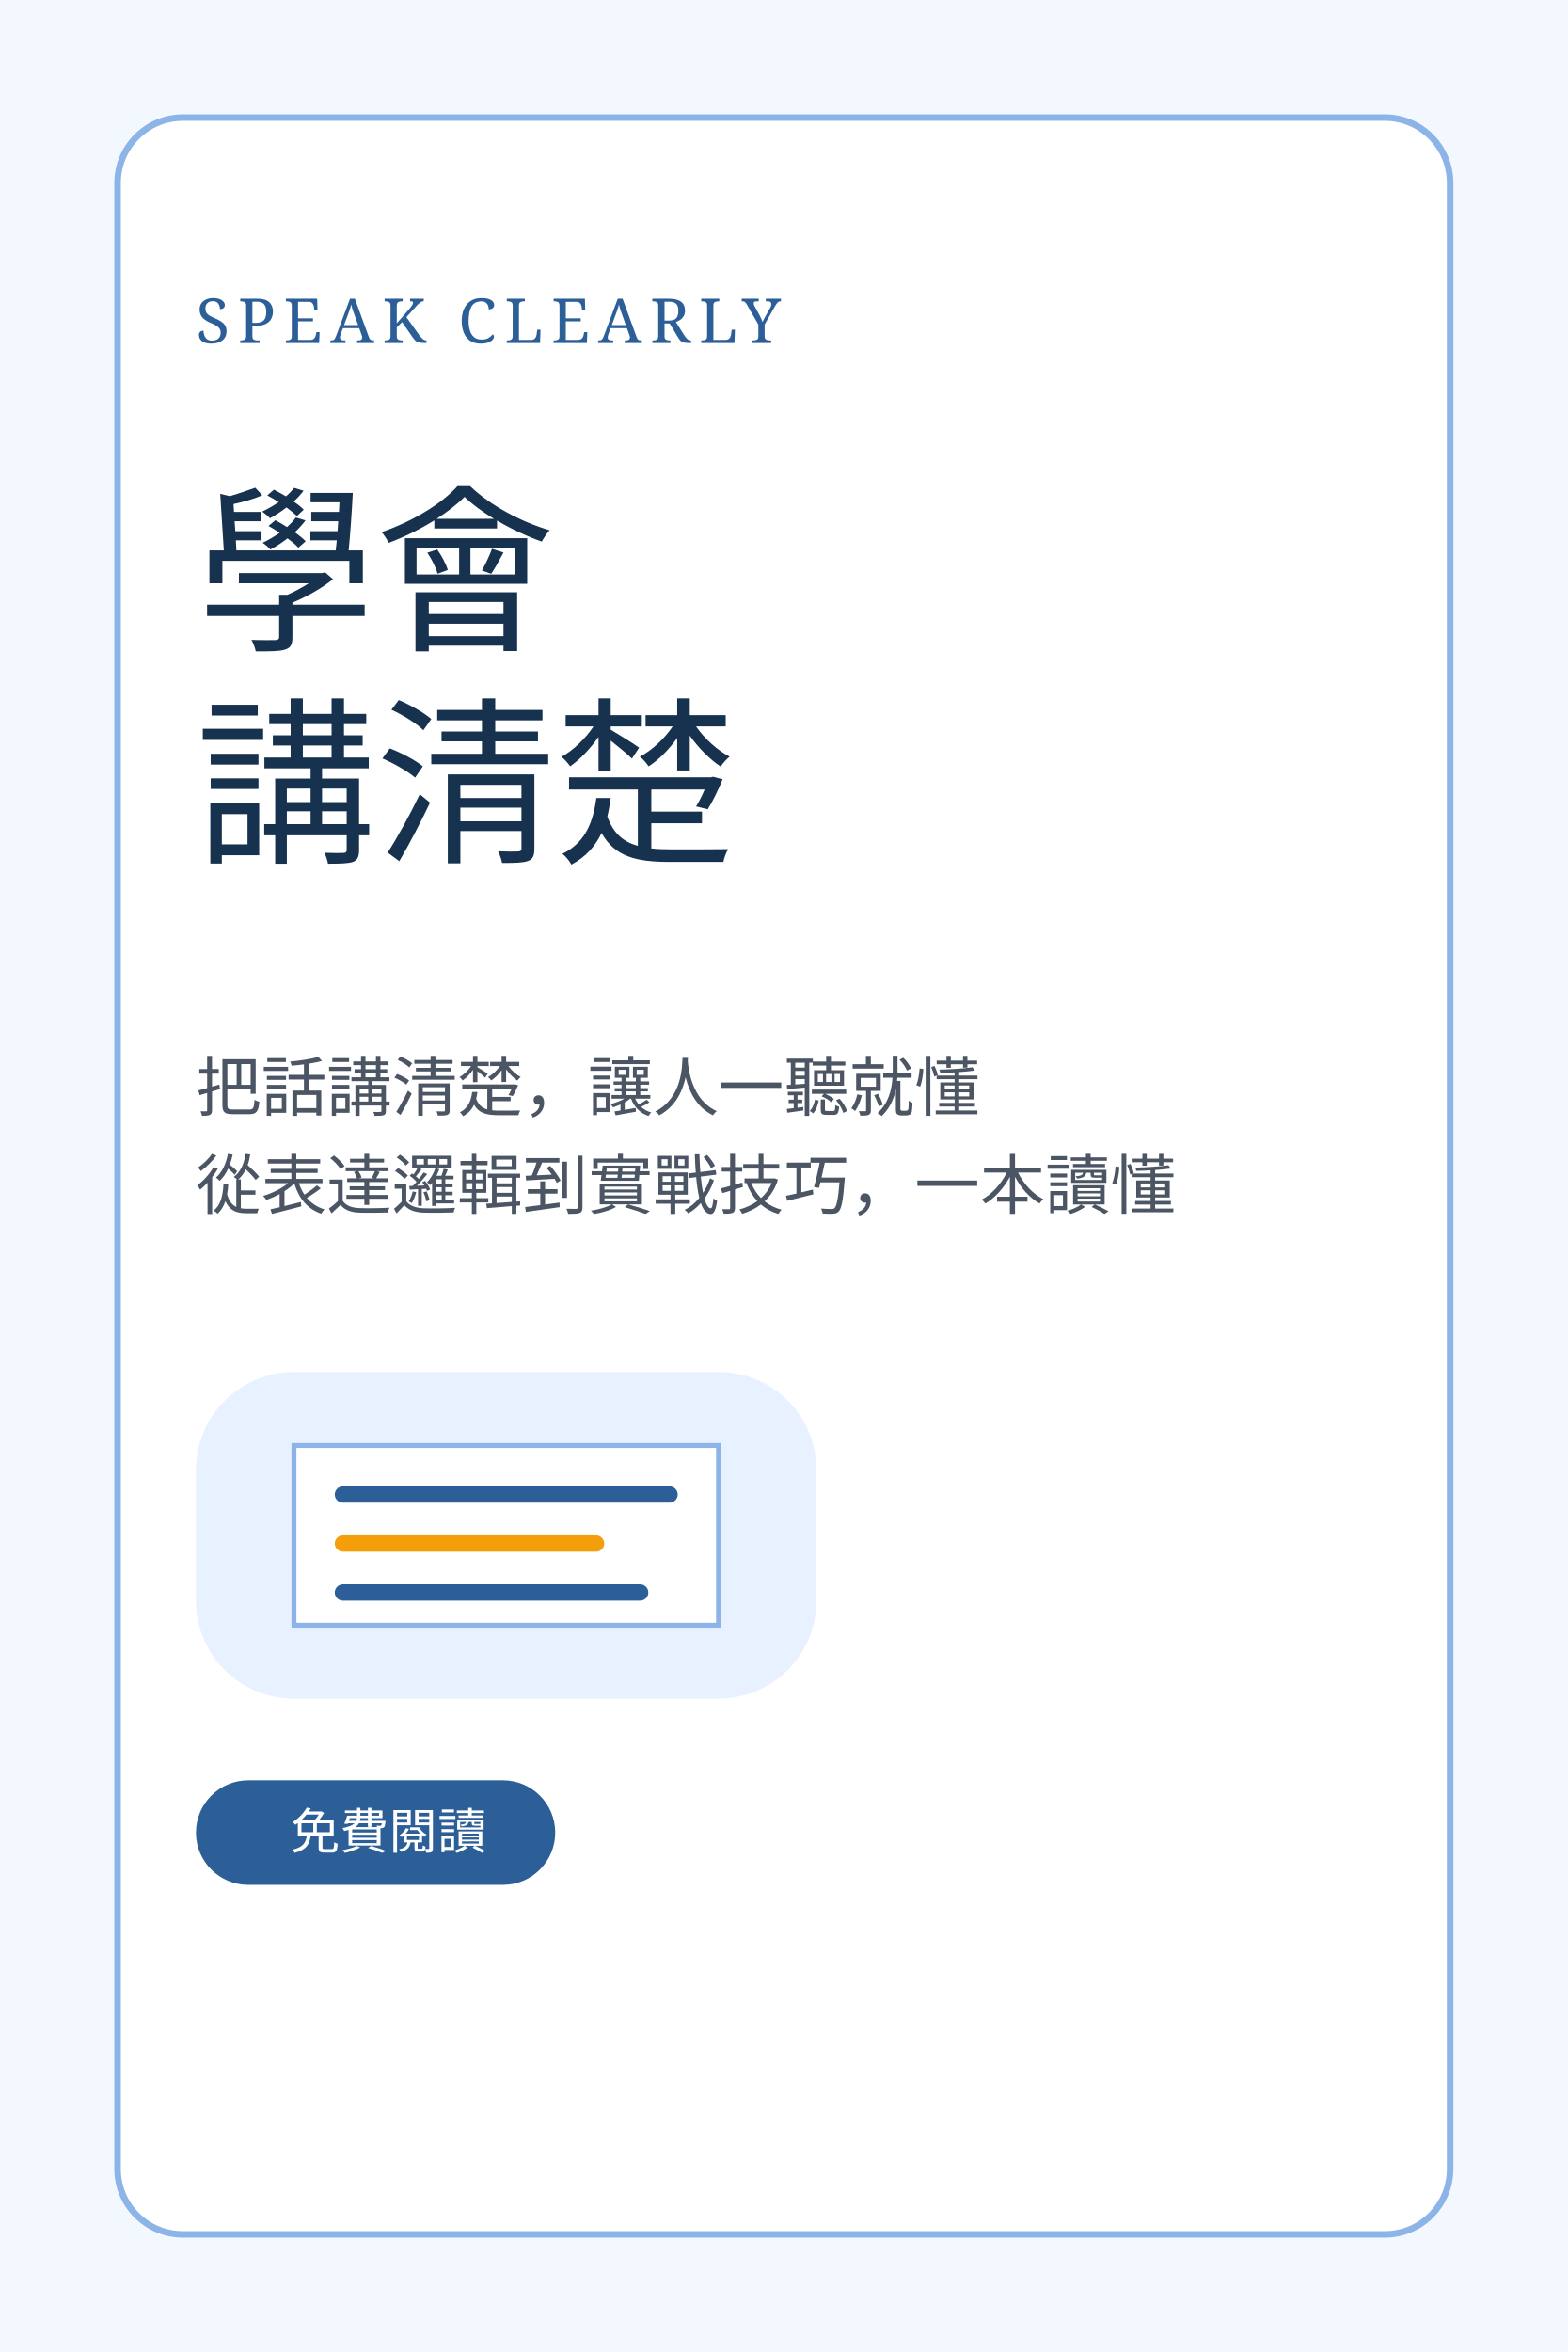
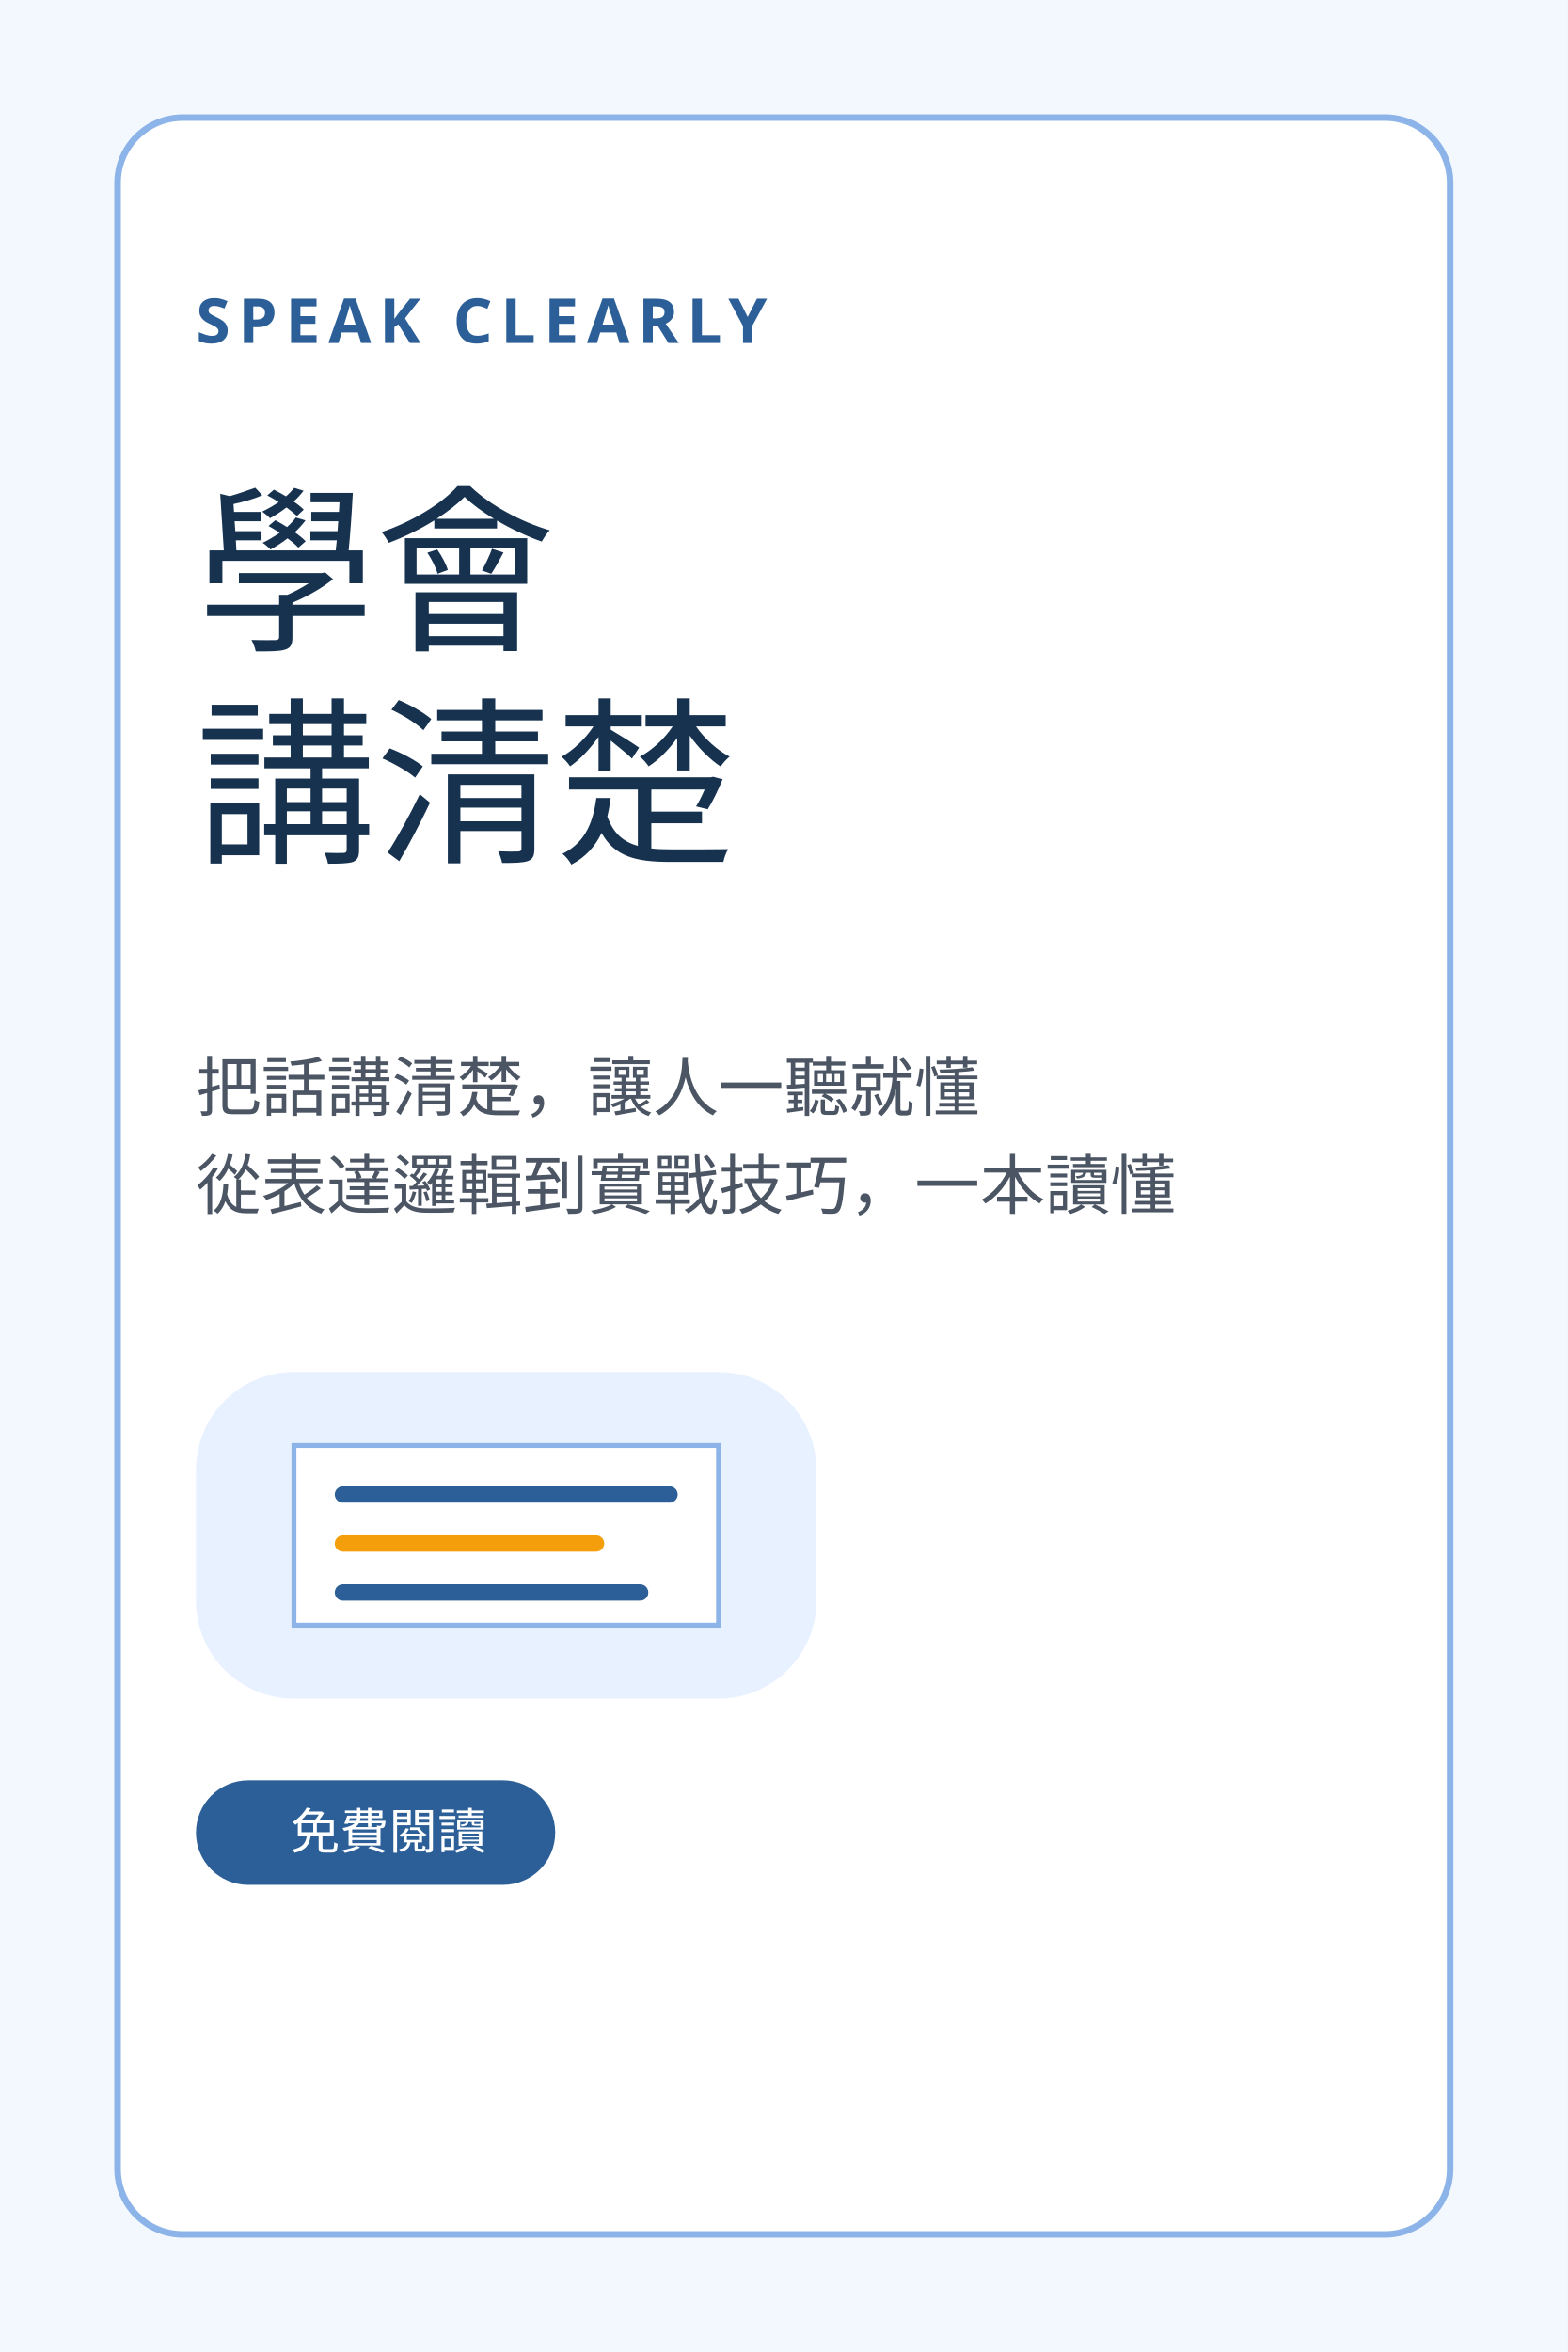
<svg xmlns="http://www.w3.org/2000/svg" width="960" height="1440" viewBox="0 0 960 1440" fill="none">
  <rect width="960" height="1440" fill="#F3F8FF" />
  <rect x="72" y="72" width="816" height="1296" rx="40" fill="#FFFFFF" stroke="#8CB4E8" stroke-width="4" />
-   <text x="120" y="210" fill="#2C5F97" font-size="38" font-family="Georgia, serif" letter-spacing="5">SPEAK CLEARLY</text>
+   <text x="120" y="210" fill="#2C5F97" font-size="38" font-family="'Trebuchet MS', 'Segoe UI', sans-serif" font-weight="800" letter-spacing="5">SPEAK CLEARLY</text>
  <text x="120" y="390" fill="#16324F" font-size="110" font-family="'Noto Serif TC', serif">學會</text>
  <text x="120" y="520" fill="#16324F" font-size="110" font-family="'Noto Serif TC', serif">講清楚</text>
  <text x="120" y="680" fill="#4B5563" font-size="40" font-family="'Noto Sans TC', sans-serif">把話講清楚，讓人一聽就懂</text>
  <text x="120" y="740" fill="#4B5563" font-size="40" font-family="'Noto Sans TC', sans-serif">從表達邏輯到實戰技巧，一本讀懂</text>
  <path d="M120 900C120 866.863 146.863 840 180 840H440C473.137 840 500 866.863 500 900V980C500 1013.14 473.137 1040 440 1040H180C146.863 1040 120 1013.14 120 980V900Z" fill="#E8F1FF" />
  <path d="M180 885H440V995H180V885Z" fill="#FFFFFF" stroke="#8CB4E8" stroke-width="3" />
  <path d="M210 915H410" stroke="#2C5F97" stroke-width="10" stroke-linecap="round" />
  <path d="M210 945H365" stroke="#F59E0B" stroke-width="10" stroke-linecap="round" />
  <path d="M210 975H392" stroke="#2C5F97" stroke-width="10" stroke-linecap="round" />
  <rect x="120" y="1090" width="220" height="64" rx="32" fill="#2C5F97" />
  <text x="178" y="1132" fill="#FFFFFF" font-size="30" font-family="'Noto Sans TC', sans-serif">免費閱讀</text>
</svg>
